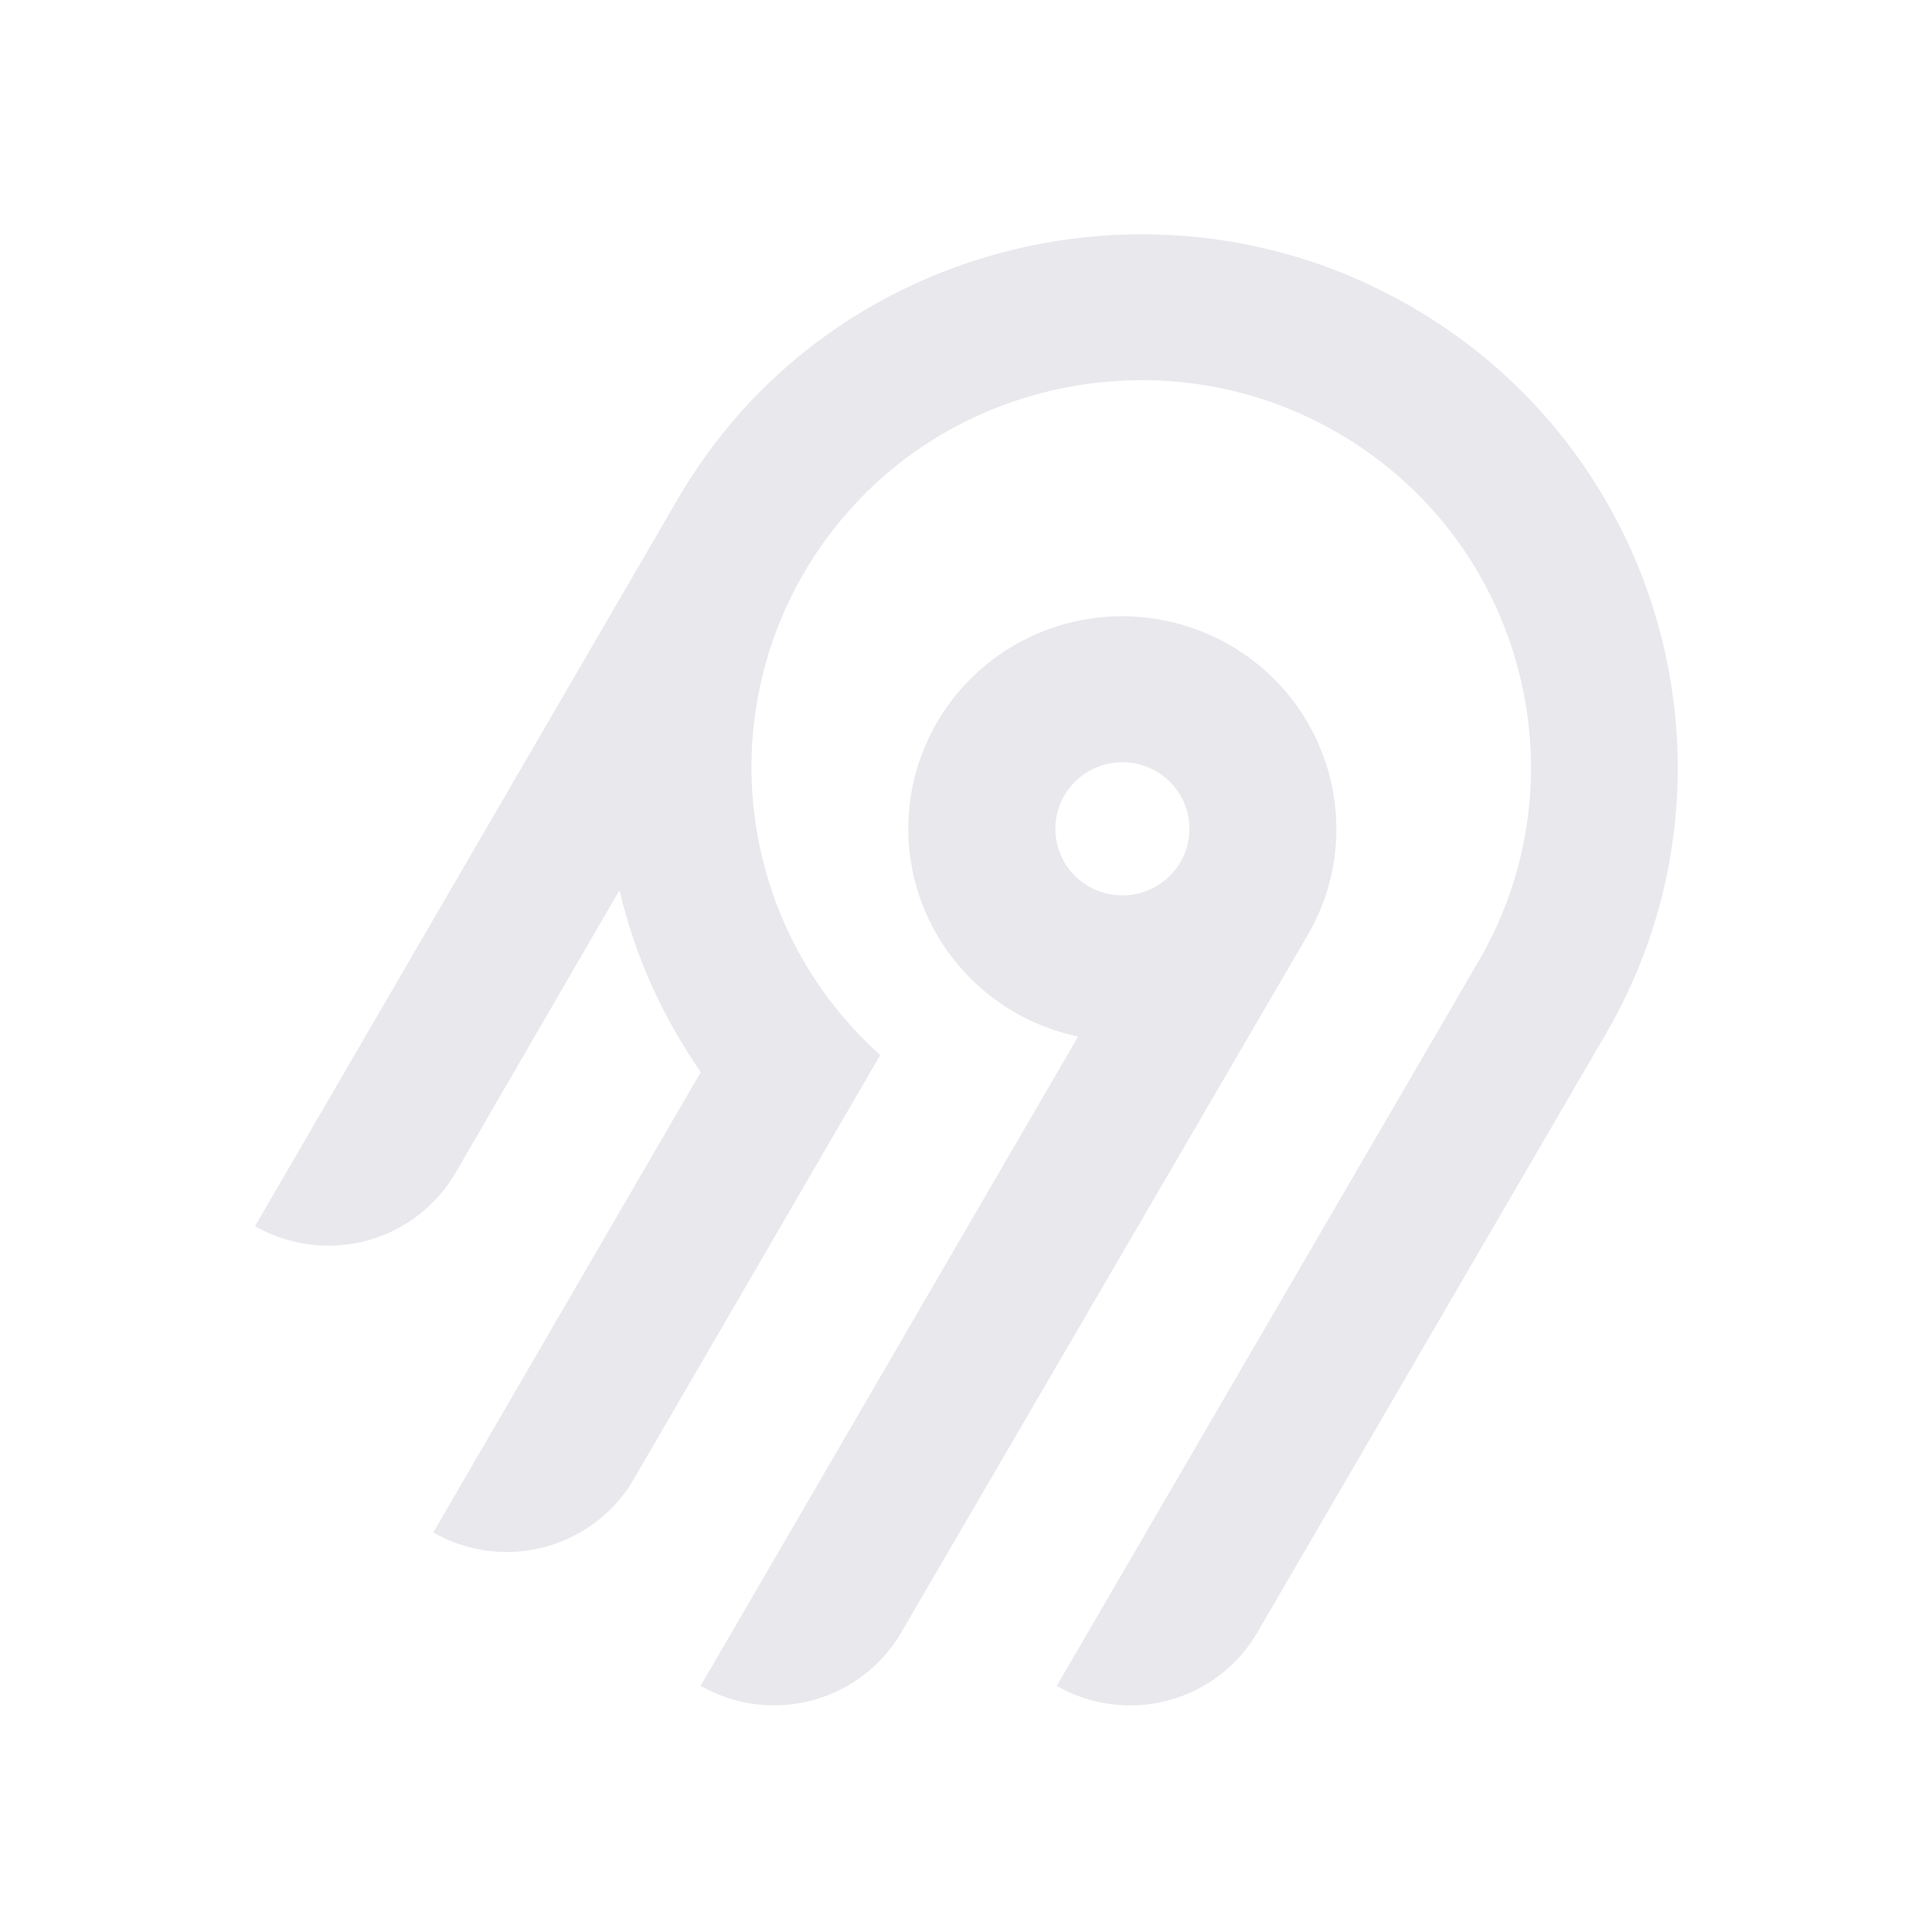
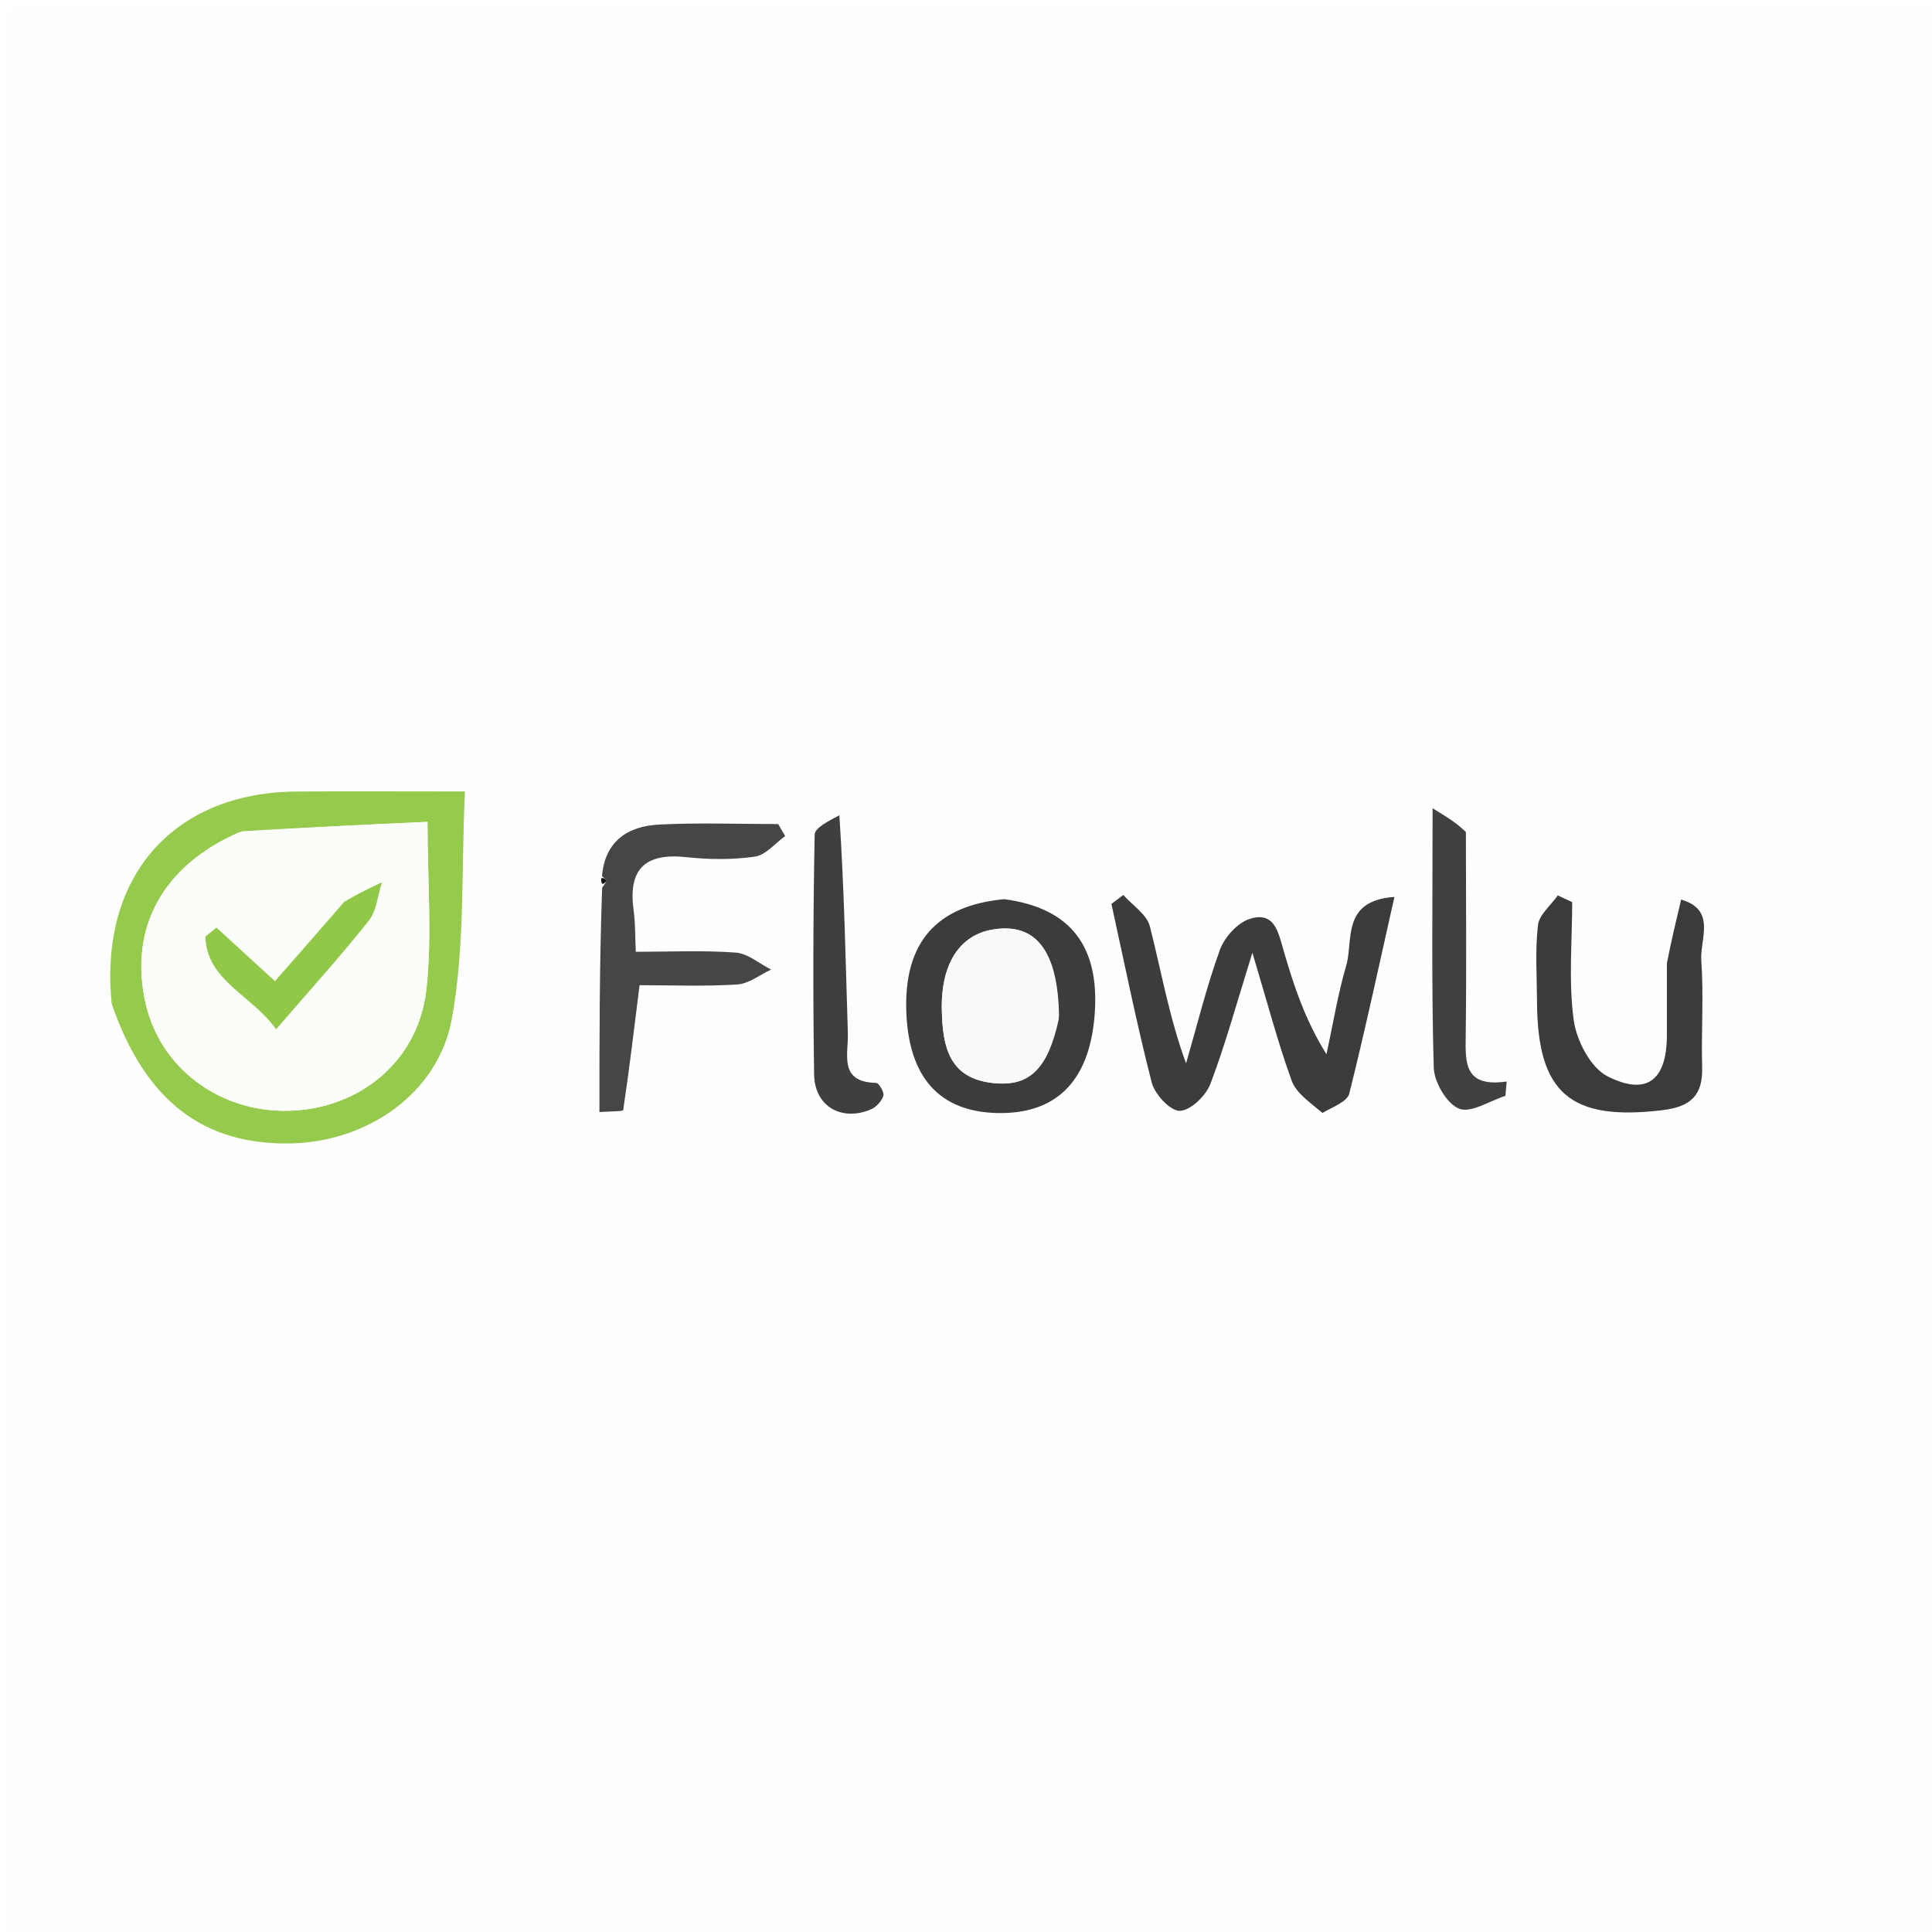
- <svg xmlns="http://www.w3.org/2000/svg" width="250" height="250" fill="none">
-   <path fill="#e8e8ed" fill-rule="evenodd" d="M95.775 53.416c20.364-22.88 54.087-29.592 81.811-16.385 36.836 17.549 50.274 62.252 30.219 96.734l-45.115 77.487a18.994 18.994 0 0 1-11.536 8.784 19.12 19.12 0 0 1-14.412-1.878l54.62-93.829c14.55-25.027 4.818-57.467-21.888-70.24-20.038-9.583-44.533-4.795-59.336 11.685a50.008 50.008 0 0 0-12.902 32.877 49.989 49.989 0 0 0 16.664 37.87l-31.887 54.875a18.917 18.917 0 0 1-4.885 5.534 19.041 19.041 0 0 1-6.647 3.255 19.13 19.13 0 0 1-7.395.482 19.087 19.087 0 0 1-7.018-2.365l34.617-59.575a68.424 68.424 0 0 1-10.524-23.544l-21.213 36.579a18.994 18.994 0 0 1-11.535 8.784A19.123 19.123 0 0 1 33 158.668l54.856-94.356a70.296 70.296 0 0 1 7.919-10.896Zm63.314 30.034c13.211 7.577 17.774 24.427 10.13 37.54l-52.603 90.251a18.997 18.997 0 0 1-11.536 8.784 19.122 19.122 0 0 1-14.412-1.878l48.843-84.024a27.778 27.778 0 0 1-10.825-4.847 27.545 27.545 0 0 1-7.783-8.907 27.344 27.344 0 0 1-3.307-11.326 27.293 27.293 0 0 1 1.776-11.66 27.454 27.454 0 0 1 6.533-9.846 27.703 27.703 0 0 1 10.087-6.222 27.858 27.858 0 0 1 23.097 2.135Zm-19.134 16.961a8.645 8.645 0 0 0-2.232 2.529h-.003a8.565 8.565 0 0 0 .632 9.556 8.68 8.68 0 0 0 4.097 2.915 8.738 8.738 0 0 0 5.036.163 8.692 8.692 0 0 0 4.279-2.642 8.59 8.59 0 0 0 2.079-4.558 8.563 8.563 0 0 0-.821-4.938 8.645 8.645 0 0 0-3.444-3.652 8.72 8.72 0 0 0-6.586-.86 8.7 8.7 0 0 0-3.037 1.487Z" clip-rule="evenodd" />
+ <svg xmlns="http://www.w3.org/2000/svg" version="1.1" id="Layer_1" x="0px" y="0px" width="100%" viewBox="0 0 225 225" enable-background="new 0 0 225 225" xml:space="preserve">
+   <path fill="#FEFEFE" opacity="1" stroke="none" d=" M129,226   C86,226 43.5,226 1,226   C1,151 1,76 1,1   C76,1 151,1 226,1   C226,76 226,151 226,226   C193.833,226 161.667,226 129,226  M69.973,102.504   C69.973,102.504 70.042,102.982 69.809,103.897   C69.809,112.336 69.809,120.775 69.809,129.511   C71.12,129.412 72.552,129.451 72.578,129.28   C73.289,124.547 73.856,119.793 74.485,114.736   C78.254,114.736 82.073,114.892 85.866,114.652   C87.21,114.568 88.493,113.521 89.804,112.913   C88.43,112.223 87.091,111.043 85.674,110.938   C81.899,110.659 78.09,110.844 74.043,110.844   C73.956,108.999 73.999,107.508 73.795,106.051   C73.121,101.241 75.094,99.297 79.942,99.825   C82.576,100.111 85.304,100.136 87.916,99.762   C89.179,99.581 90.272,98.207 91.441,97.372   C91.169,96.905 90.897,96.438 90.625,95.97   C85.999,95.97 81.364,95.789 76.751,96.028   C73.109,96.217 70.445,97.964 69.973,102.504  M13.062,117.322   C16.908,128.231 23.729,133.399 33.965,133.16   C42.717,132.956 51.037,127.39 52.627,118.631   C54.17,110.13 53.711,101.264 54.149,92.173   C46.843,92.173 40.696,92.139 34.55,92.18   C20.186,92.274 11.485,102.111 13.062,117.322  M154.38,129.609   C155.331,128.867 156.905,128.282 157.136,127.36   C158.977,120.007 160.564,112.59 162.394,104.456   C156.179,104.882 157.631,109.54 156.783,112.438   C155.794,115.82 155.23,119.327 154.482,122.78   C151.999,118.805 150.677,114.794 149.5,110.742   C148.879,108.604 148.445,106.051 145.5,107.03   C144.081,107.501 142.591,109.173 142.061,110.637   C140.502,114.949 139.407,119.428 138.13,123.842   C136.151,118.441 135.249,113.109 133.917,107.888   C133.562,106.496 131.892,105.44 130.826,104.23   C130.363,104.577 129.9,104.923 129.436,105.269   C130.964,112.215 132.36,119.195 134.132,126.078   C134.485,127.448 136.295,129.392 137.395,129.368   C138.641,129.341 140.434,127.619 140.959,126.242   C142.719,121.619 144.021,116.821 145.853,110.952   C147.585,116.722 148.801,121.358 150.423,125.846   C150.947,127.298 152.535,128.365 154.38,129.609  M116.569,104.716   C108.971,105.461 105.28,109.836 105.548,117.782   C105.807,125.465 109.397,129.476 116.146,129.623   C122.956,129.771 126.806,125.967 127.461,118.44   C128.168,110.331 124.792,105.756 116.569,104.716  M194.125,112.639   C194.125,115.295 194.132,117.951 194.124,120.607   C194.106,125.781 191.796,127.682 187.193,125.336   C185.23,124.336 183.598,121.173 183.273,118.794   C182.658,114.291 183.095,109.644 183.095,105.057   C182.537,104.798 181.979,104.539 181.421,104.281   C180.614,105.432 179.253,106.519 179.11,107.748   C178.769,110.696 178.987,113.711 179.002,116.699   C179.052,127.348 182.916,130.564 193.572,129.294   C196.874,128.901 198.324,127.602 198.232,124.28   C198.116,120.133 198.424,115.965 198.132,111.836   C197.958,109.382 199.927,105.973 195.784,104.762   C195.231,107.074 194.678,109.386 194.125,112.639  M97.386,94.82   C96.511,95.614 94.89,96.393 94.874,97.202   C94.697,106.517 94.672,115.837 94.811,125.153   C94.866,128.841 98.018,130.651 101.433,129.195   C102.051,128.932 102.676,128.242 102.879,127.613   C103.006,127.221 102.356,126.118 102.04,126.112   C97.636,126.031 98.815,122.762 98.741,120.34   C98.482,111.92 98.318,103.498 97.386,94.82  M170.707,96.486   C169.63,95.83 168.553,95.174 166.84,94.13   C166.84,105.044 166.696,114.692 166.974,124.329   C167.023,126.032 168.483,128.535 169.919,129.115   C171.294,129.671 173.486,128.204 175.318,127.626   C175.369,127.069 175.42,126.512 175.47,125.954   C170.586,126.648 170.654,123.853 170.694,120.787   C170.798,112.964 170.727,105.138 170.707,96.486  z" />
+   <path fill="#95CA4D" opacity="1" stroke="none" d=" M13.017,116.928   C11.485,102.111 20.186,92.274 34.55,92.18   C40.696,92.139 46.843,92.173 54.149,92.173   C53.711,101.264 54.17,110.13 52.627,118.631   C51.037,127.39 42.717,132.956 33.965,133.16   C23.729,133.399 16.908,128.231 13.017,116.928  M27.828,96.933   C18.936,100.807 14.968,108.085 16.962,116.864   C18.66,124.342 25.471,129.492 33.49,129.361   C41.782,129.225 48.721,123.629 49.65,115.267   C50.338,109.078 49.785,102.751 49.785,95.713   C42.439,96.047 35.526,96.362 27.828,96.933  z" />
+   <path fill="#3C3C3C" opacity="1" stroke="none" d=" M154.008,129.609   C152.535,128.365 150.947,127.298 150.423,125.846   C148.801,121.358 147.585,116.722 145.853,110.952   C144.021,116.821 142.719,121.619 140.959,126.242   C140.434,127.619 138.641,129.341 137.395,129.368   C136.295,129.392 134.485,127.448 134.132,126.078   C132.36,119.195 130.964,112.215 129.436,105.269   C129.9,104.923 130.363,104.577 130.826,104.23   C131.892,105.44 133.562,106.496 133.917,107.888   C135.249,113.109 136.151,118.441 138.13,123.842   C139.407,119.428 140.502,114.949 142.061,110.637   C142.591,109.173 144.081,107.501 145.5,107.03   C148.445,106.051 148.879,108.604 149.5,110.742   C150.677,114.794 151.999,118.805 154.482,122.78   C155.23,119.327 155.794,115.82 156.783,112.438   C157.631,109.54 156.179,104.882 162.394,104.456   C160.564,112.59 158.977,120.007 157.136,127.36   C156.905,128.282 155.331,128.867 154.008,129.609  z" />
+   <path fill="#464646" opacity="1" stroke="none" d=" M70.11,102.041   C70.445,97.964 73.109,96.217 76.751,96.028   C81.364,95.789 85.999,95.97 90.625,95.97   C90.897,96.438 91.169,96.905 91.441,97.372   C90.272,98.207 89.179,99.581 87.916,99.762   C85.304,100.136 82.576,100.111 79.942,99.825   C75.094,99.297 73.121,101.241 73.795,106.051   C73.999,107.508 73.956,108.999 74.043,110.844   C78.09,110.844 81.899,110.659 85.674,110.938   C87.091,111.043 88.43,112.223 89.804,112.913   C88.493,113.521 87.21,114.568 85.866,114.652   C82.073,114.892 78.254,114.736 74.485,114.736   C73.856,119.793 73.289,124.547 72.578,129.28   C72.552,129.451 71.12,129.412 69.809,129.511   C69.809,120.775 69.809,112.336 70.124,103.393   C70.516,102.779 70.679,102.596 70.656,102.568   C70.496,102.374 70.296,102.213 70.11,102.041  z" />
+   <path fill="#3C3C3C" opacity="1" stroke="none" d=" M116.953,104.717   C124.792,105.756 128.168,110.331 127.461,118.44   C126.806,125.967 122.956,129.771 116.146,129.623   C109.397,129.476 105.807,125.465 105.548,117.782   C105.28,109.836 108.971,105.461 116.953,104.717  M123.333,118.304   C123.206,110.759 120.676,107.44 115.666,108.246   C111.731,108.878 109.545,112.292 109.686,117.724   C109.79,121.745 110.449,125.482 115.459,126.107   C119.8,126.648 121.995,124.648 123.333,118.304  z" />
+   <path fill="#3B3B3B" opacity="1" stroke="none" d=" M194.125,112.168   C194.678,109.386 195.231,107.074 195.784,104.762   C199.927,105.973 197.958,109.382 198.132,111.836   C198.424,115.965 198.116,120.133 198.232,124.28   C198.324,127.602 196.874,128.901 193.572,129.294   C182.916,130.564 179.052,127.348 179.002,116.699   C178.987,113.711 178.769,110.696 179.11,107.748   C179.253,106.519 180.614,105.432 181.421,104.281   C181.979,104.539 182.537,104.798 183.095,105.057   C183.095,109.644 182.658,114.291 183.273,118.794   C183.598,121.173 185.23,124.336 187.193,125.336   C191.796,127.682 194.106,125.781 194.124,120.607   C194.132,117.951 194.125,115.295 194.125,112.168  z" />
+   <path fill="#3F3F3F" opacity="1" stroke="none" d=" M97.752,94.948   C98.318,103.498 98.482,111.92 98.741,120.34   C98.815,122.762 97.636,126.031 102.04,126.112   C102.356,126.118 103.006,127.221 102.879,127.613   C102.676,128.242 102.051,128.932 101.433,129.195   C98.018,130.651 94.866,128.841 94.811,125.153   C94.672,115.837 94.697,106.517 94.874,97.202   C94.89,96.393 96.511,95.614 97.752,94.948  z" />
+   <path fill="#414141" opacity="1" stroke="none" d=" M170.716,96.899   C170.727,105.138 170.798,112.964 170.694,120.787   C170.654,123.853 170.586,126.648 175.47,125.954   C175.42,126.512 175.369,127.069 175.318,127.626   C173.486,128.204 171.294,129.671 169.919,129.115   C168.483,128.535 167.023,126.032 166.974,124.329   C166.696,114.692 166.84,105.044 166.84,94.13   C168.553,95.174 169.63,95.83 170.716,96.899  z" />
+   <path fill="#141414" opacity="1" stroke="none" d=" M70.041,102.272   C70.296,102.213 70.496,102.374 70.656,102.568   C70.679,102.596 70.516,102.779 70.24,102.936   C70.042,102.982 69.973,102.504 70.041,102.272  z" />
+   <path fill="#FBFDF9" opacity="1" stroke="none" d=" M28.22,96.805   C35.526,96.362 42.439,96.047 49.785,95.713   C49.785,102.751 50.338,109.078 49.65,115.267   C48.721,123.629 41.782,129.225 33.49,129.361   C25.471,129.492 18.66,124.342 16.962,116.864   C14.968,108.085 18.936,100.807 28.22,96.805  M39.882,105.316   C37.293,108.261 34.705,111.207 32.018,114.264   C29.49,111.947 27.351,109.987 25.211,108.027   C24.78,108.38 24.349,108.734 23.917,109.087   C24.081,114.261 29.342,115.877 32.155,119.872   C36.093,115.305 39.657,111.376 42.946,107.229   C43.872,106.062 43.992,104.257 44.482,102.745   C43.088,103.406 41.694,104.068 39.882,105.316  z" />
+   <path fill="#F9F9F9" opacity="1" stroke="none" d=" M123.296,118.735   C121.995,124.648 119.8,126.648 115.459,126.107   C110.449,125.482 109.79,121.745 109.686,117.724   C109.545,112.292 111.731,108.878 115.666,108.246   C120.676,107.44 123.206,110.759 123.296,118.735  z" />
+   <path fill="#92C848" opacity="1" stroke="none" d=" M40.091,105.023   C41.694,104.068 43.088,103.406 44.482,102.745   C43.992,104.257 43.872,106.062 42.946,107.229   C39.657,111.376 36.093,115.305 32.155,119.872   C29.342,115.877 24.081,114.261 23.917,109.087   C24.349,108.734 24.78,108.38 25.211,108.027   C27.351,109.987 29.49,111.947 32.018,114.264   C34.705,111.207 37.293,108.261 40.091,105.023  z" />
</svg>
